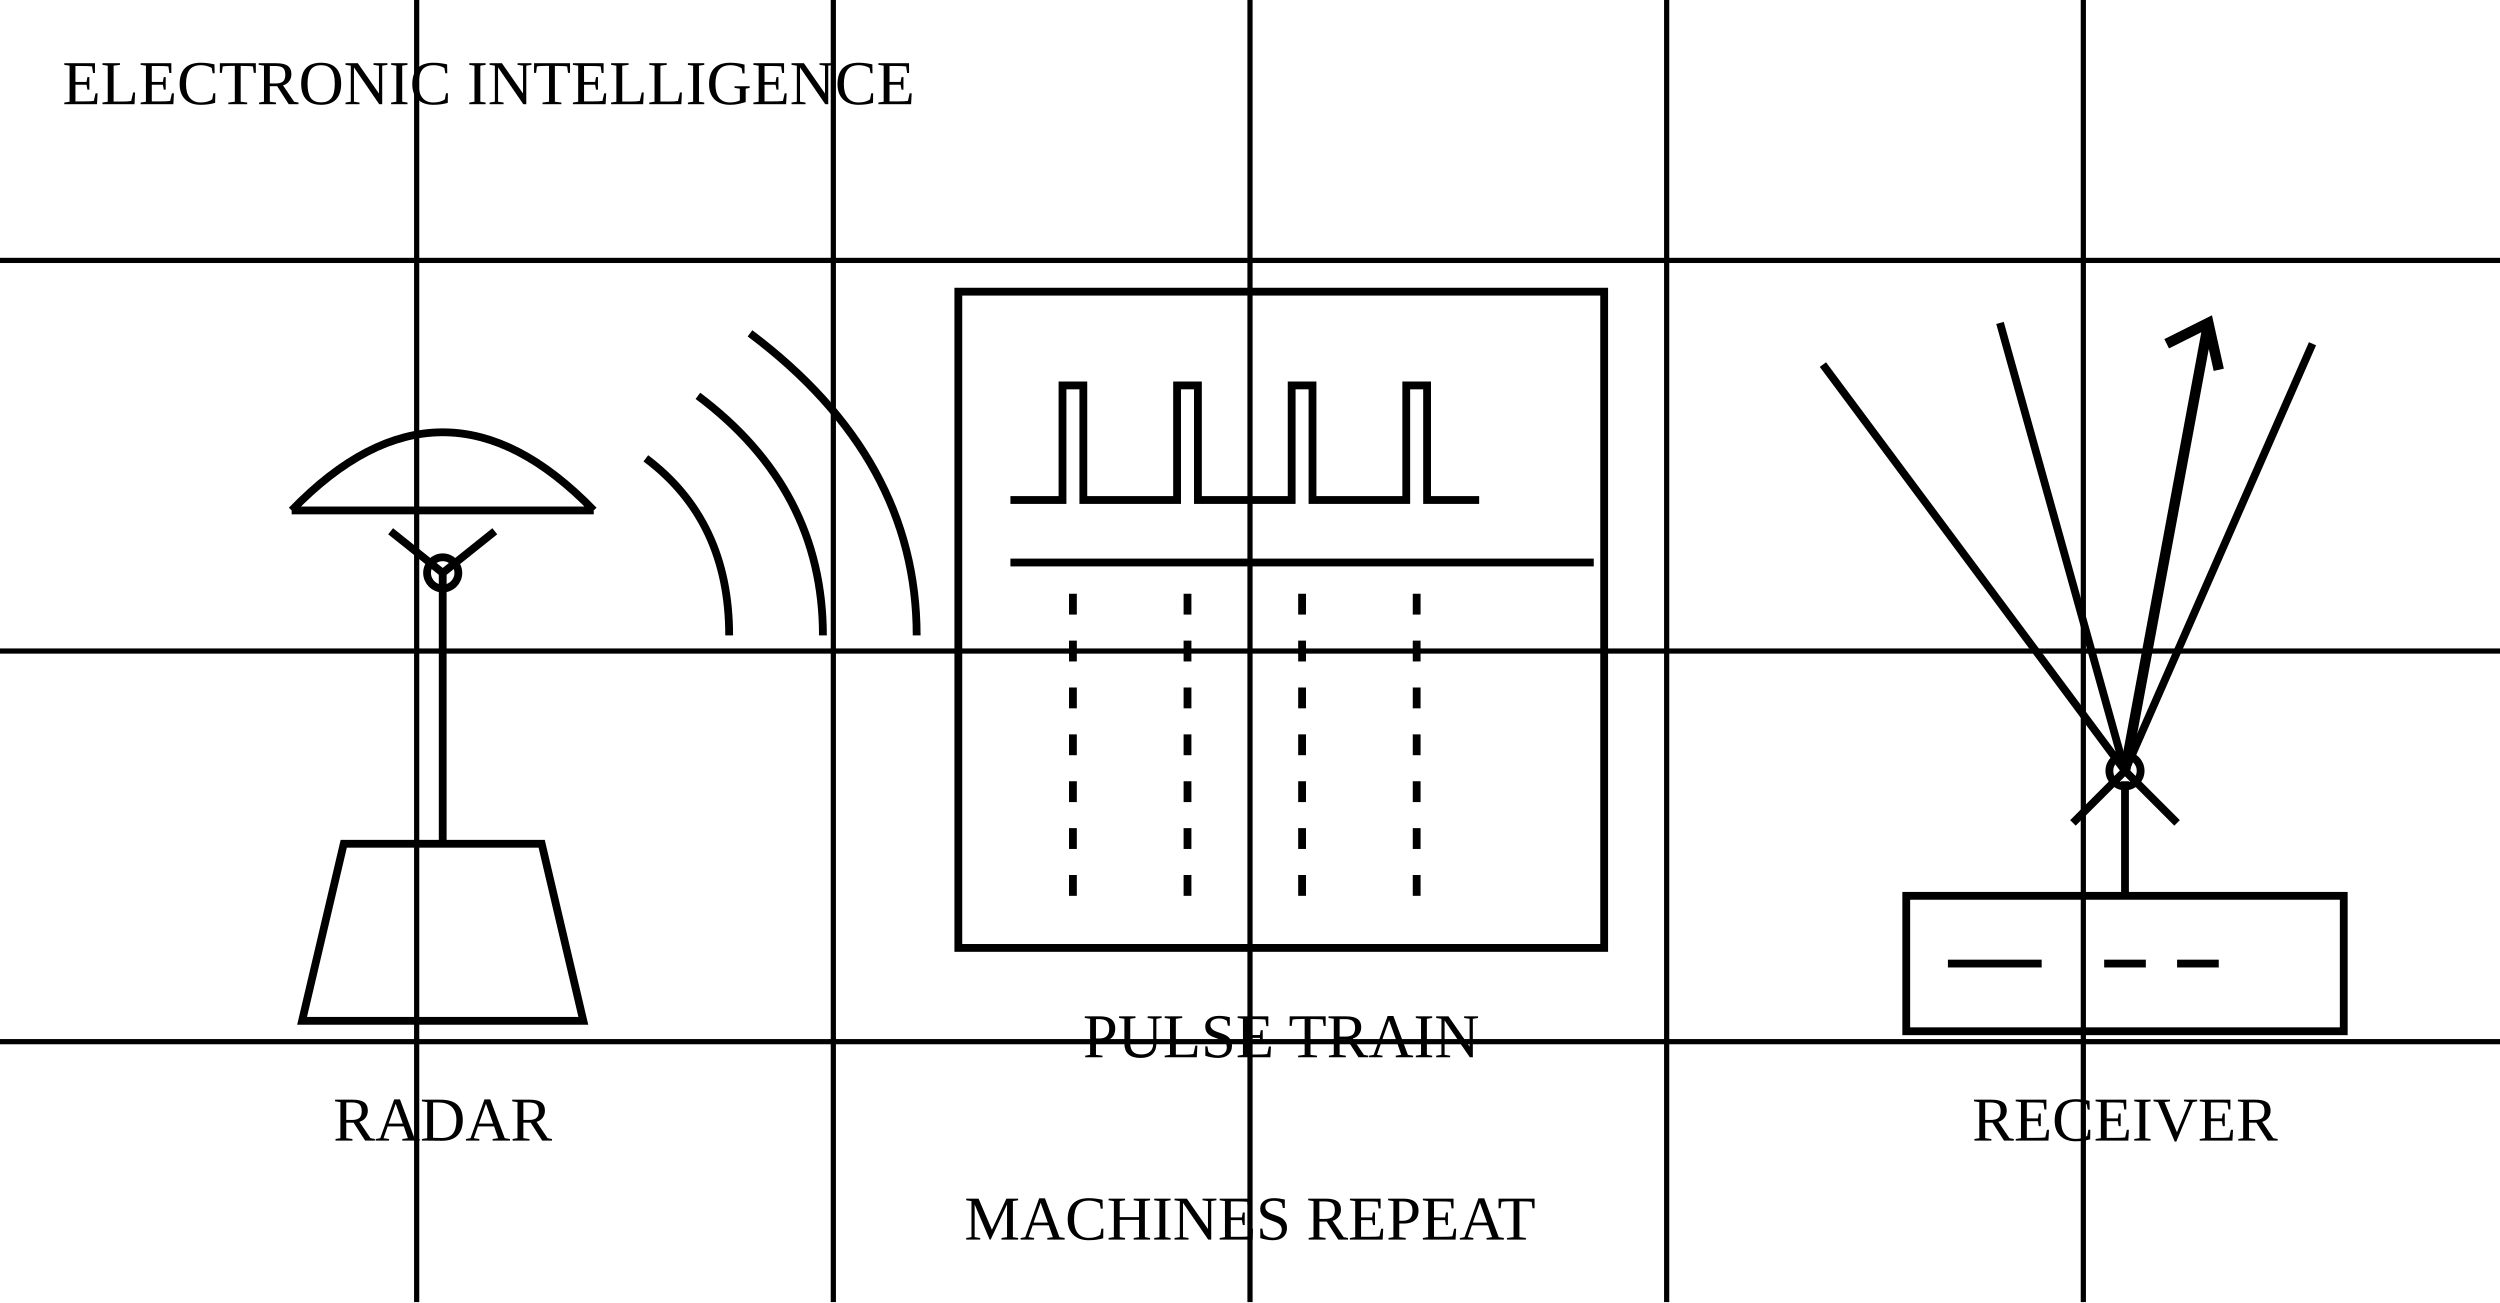
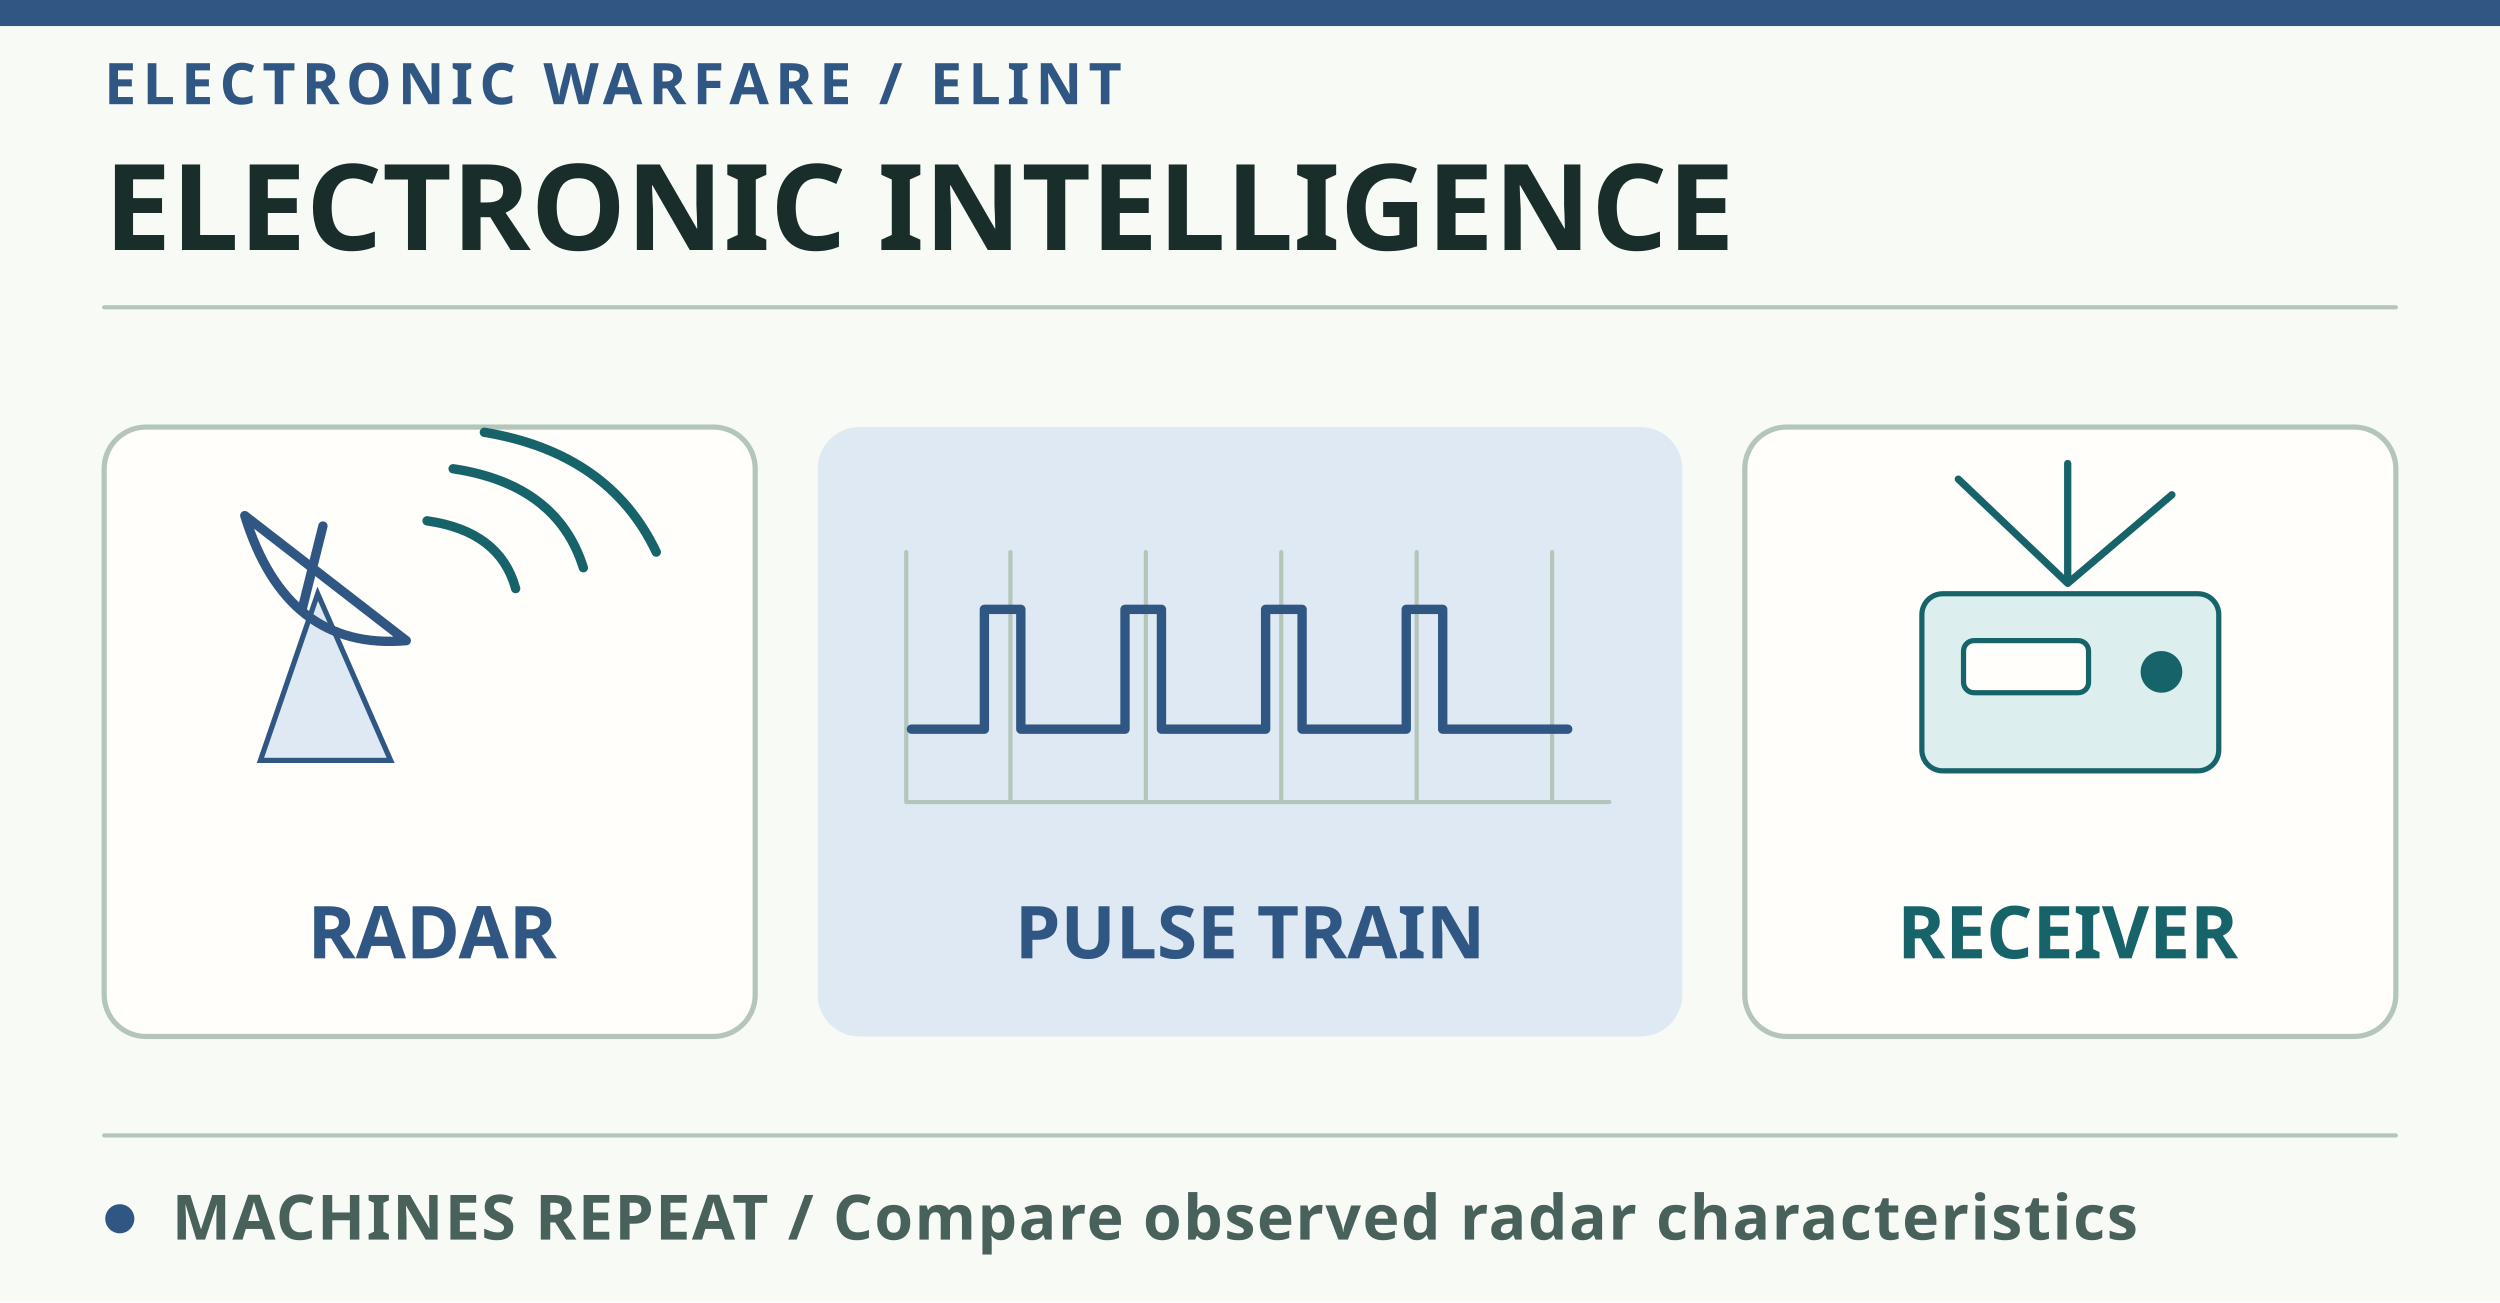
<svg viewBox="0 0 480 250" aria-hidden="true" focusable="false">
-   <g class="plate-grid" fill="none" stroke="currentColor">
-     <path class="thin faint" d="M0 50h480M0 125h480M0 200h480M80 0v250M160 0v250M240 0v250M320 0v250M400 0v250" />
+   <rect x="0" y="0" width="480" height="250" rx="0" fill="#f8faf5" stroke="none" />
+   <rect x="0" y="0" width="480" height="5" rx="0" fill="#305783" stroke="none" />
+   <text x="20" y="20" text-anchor="start" style="font-family:system-ui,sans-serif;font-size:11px;font-weight:740;letter-spacing:0.11em;fill:#305783">ELECTRONIC WARFARE / ELINT</text>
+   <text x="20" y="48" text-anchor="start" style="font-family:system-ui,sans-serif;font-size:23px;font-weight:720;letter-spacing:0em;fill:#192e2b">ELECTRONIC INTELLIGENCE</text>
+   <path d="M20 59H460" fill="none" stroke="#b4c5ba" stroke-width="0.8" stroke-linecap="round" stroke-linejoin="round" />
+   <g id="radar-antenna">
+     <rect x="20" y="82" width="125" height="117" rx="8" fill="#fffefa" stroke="#b4c5ba" />
+     <path d="M50 146l11-32 14 32z" fill="#dfe9f4" stroke="#305783" />
+     <path d="M58 117l4-16M47 99q8 26 31 24l-31-24" fill="none" stroke="#305783" stroke-width="1.8" stroke-linecap="round" stroke-linejoin="round" />
+     <path d="M82 100q14 2 17 13m-12-23q20 3 25 19m-19-26q24 4 33 23" fill="none" stroke="#16636a" stroke-width="1.8" stroke-linecap="round" stroke-linejoin="round" class="antenna-sweep" />
+     <text x="83" y="184" text-anchor="middle" style="font-family:system-ui,sans-serif;font-size:14px;font-weight:650;letter-spacing:0em;fill:#305783">RADAR</text>
  </g>
-   <text class="t-title" x="12" y="20">ELECTRONIC INTELLIGENCE</text>
-   <g id="radar-antenna" fill="none" stroke="currentColor" stroke-width="1.5">
-     <path class="pf" d="M58 196h54l-8-34H66z" />
-     <path d="M85 162v-52M85 110l-10-8m10 8 10-8M56 98q29-30 58 0M56 98h58" />
-     <circle cx="85" cy="110" r="3" />
-     <path class="antenna-sweep acc" d="M124 88q16 12 16 34M134 76q24 18 24 46M144 64q32 24 32 58" />
+   <g id="pulse-train">
+     <rect x="157" y="82" width="166" height="117" rx="8" fill="#dfe9f4" stroke="none" />
+     <path d="M174 106v48h135M194 106v48m26-48v48m26-48v48m26-48v48m26-48v48" fill="none" stroke="#b4c5ba" stroke-width="0.8" stroke-linecap="round" stroke-linejoin="round" />
+     <path d="M175 140h14v-23h7v23h20v-23h7v23h20v-23h7v23h20v-23h7v23h24" fill="none" stroke="#305783" stroke-width="1.8" stroke-linecap="round" stroke-linejoin="round" />
+     <text x="240" y="184" text-anchor="middle" style="font-family:system-ui,sans-serif;font-size:14px;font-weight:650;letter-spacing:0em;fill:#305783">PULSE TRAIN</text>
  </g>
-   <g id="pulse-train" fill="none" stroke="currentColor" stroke-width="1.5">
-     <rect class="pf" x="184" y="56" width="124" height="126" />
-     <path d="M194 96h10v-22h4v22h18v-22h4v22h18v-22h4v22h18v-22h4v22h10" />
-     <path class="thin faint" d="M194 108h112" />
-     <path class="acc" stroke-dasharray="4 5" d="M206 114v60M228 114v60M250 114v60M272 114v60" />
+   <g id="receiver-bearings">
+     <rect x="335" y="82" width="125" height="117" rx="8" fill="#fffefa" stroke="#b4c5ba" />
+     <path d="M397 112l-21-20m21 20v-23m0 23 20-17" fill="none" stroke="#16636a" stroke-width="1.4" stroke-linecap="round" stroke-linejoin="round" />
+     <rect x="369" y="114" width="57" height="34" rx="4" fill="#dceeed" stroke="#16636a" />
+     <rect x="377" y="123" width="24" height="10" rx="2" fill="#fffefa" stroke="#16636a" />
+     <circle cx="415" cy="129" r="4" fill="#16636a" stroke="none" />
+     <text x="397" y="184" text-anchor="middle" style="font-family:system-ui,sans-serif;font-size:14px;font-weight:650;letter-spacing:0em;fill:#16636a">RECEIVER</text>
  </g>
-   <g id="receiver-bearings" fill="none" stroke="currentColor" stroke-width="1.5">
-     <path class="pf" d="M366 172h84v26h-84z" />
-     <path d="M374 185h18M404 185h8m6 0h8M408 172v-22M398 158l10-10 10 10" />
-     <path class="thin" d="M408 148L350 70M408 148L384 62M408 148L444 66" />
-     <path class="acc" stroke-width="2" d="M408 148L424 62m-8 4 8-4 2 9" />
-     <circle cx="408" cy="148" r="3" />
-   </g>
-   <g text-anchor="middle">
-     <text x="85" y="219">RADAR</text>
-     <text x="246" y="203">PULSE TRAIN</text>
-     <text x="408" y="219">RECEIVER</text>
-     <text class="t-mute" x="240" y="238">MACHINES REPEAT</text>
-   </g>
+   <path d="M20 218H460" fill="none" stroke="#b4c5ba" stroke-width="0.8" stroke-linecap="round" stroke-linejoin="round" />
+   <circle cx="23" cy="234" r="2.8" fill="#305783" stroke="none" />
+   <text x="33" y="238" text-anchor="start" style="font-family:system-ui,sans-serif;font-size:12px;font-weight:650;letter-spacing:0.025em;fill:#48615a">MACHINES REPEAT  /  Compare observed radar characteristics</text>
</svg>
